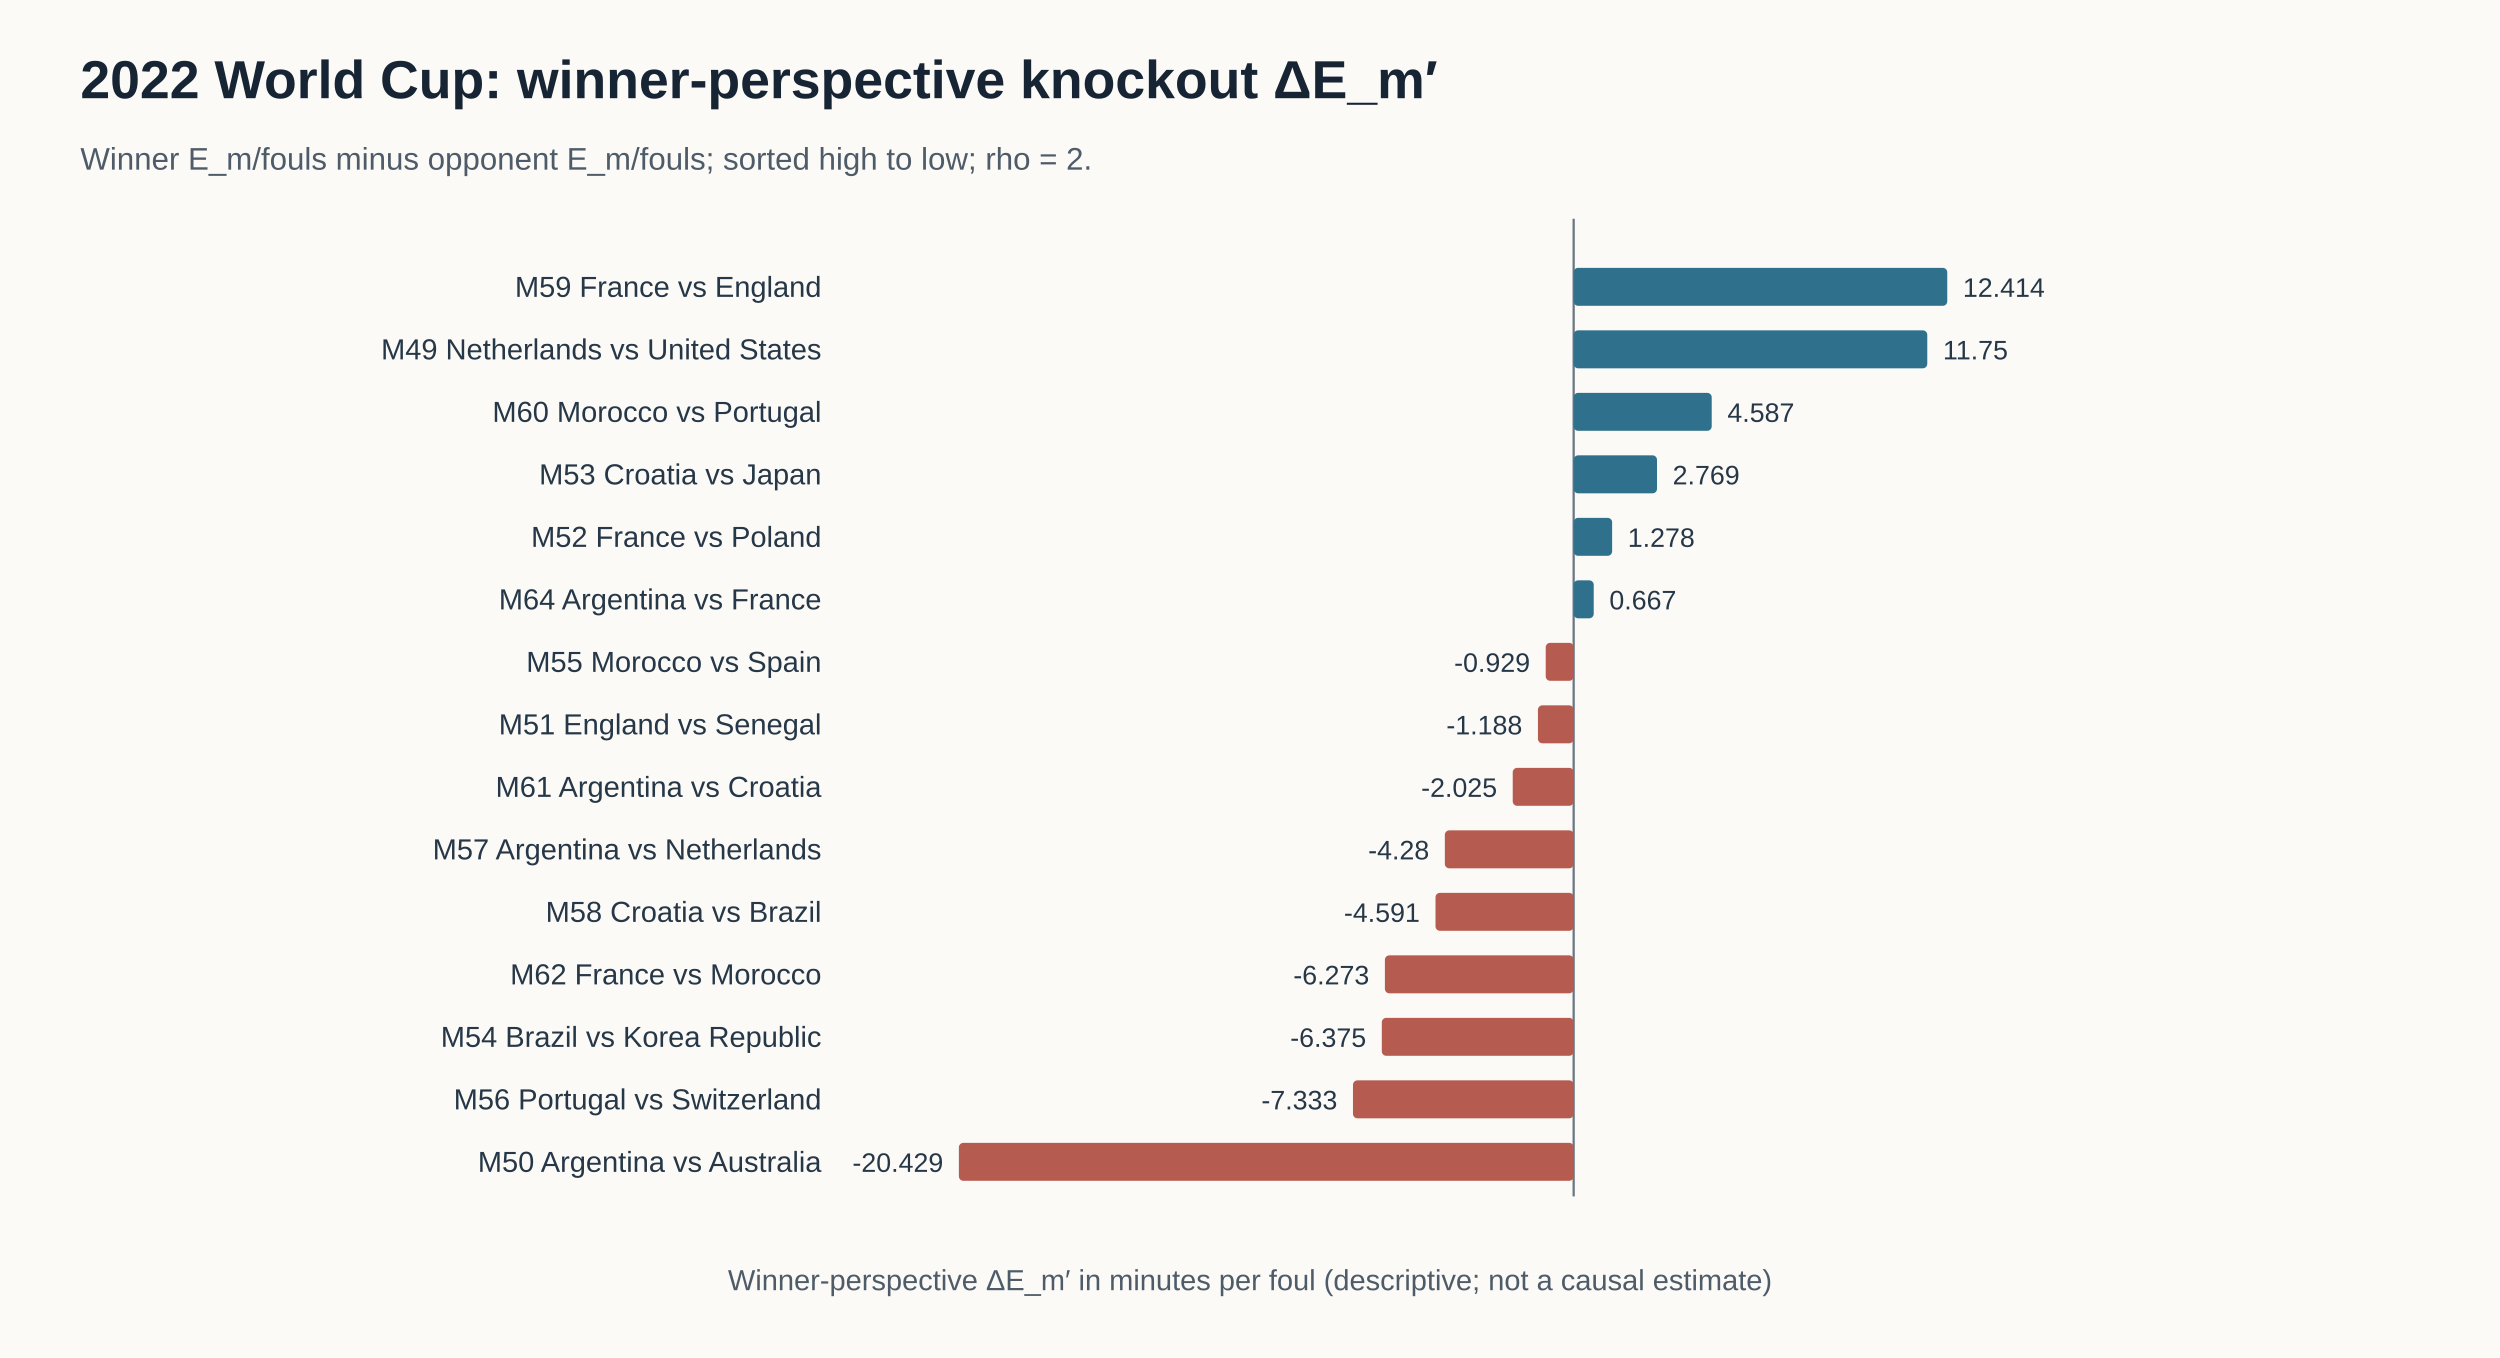
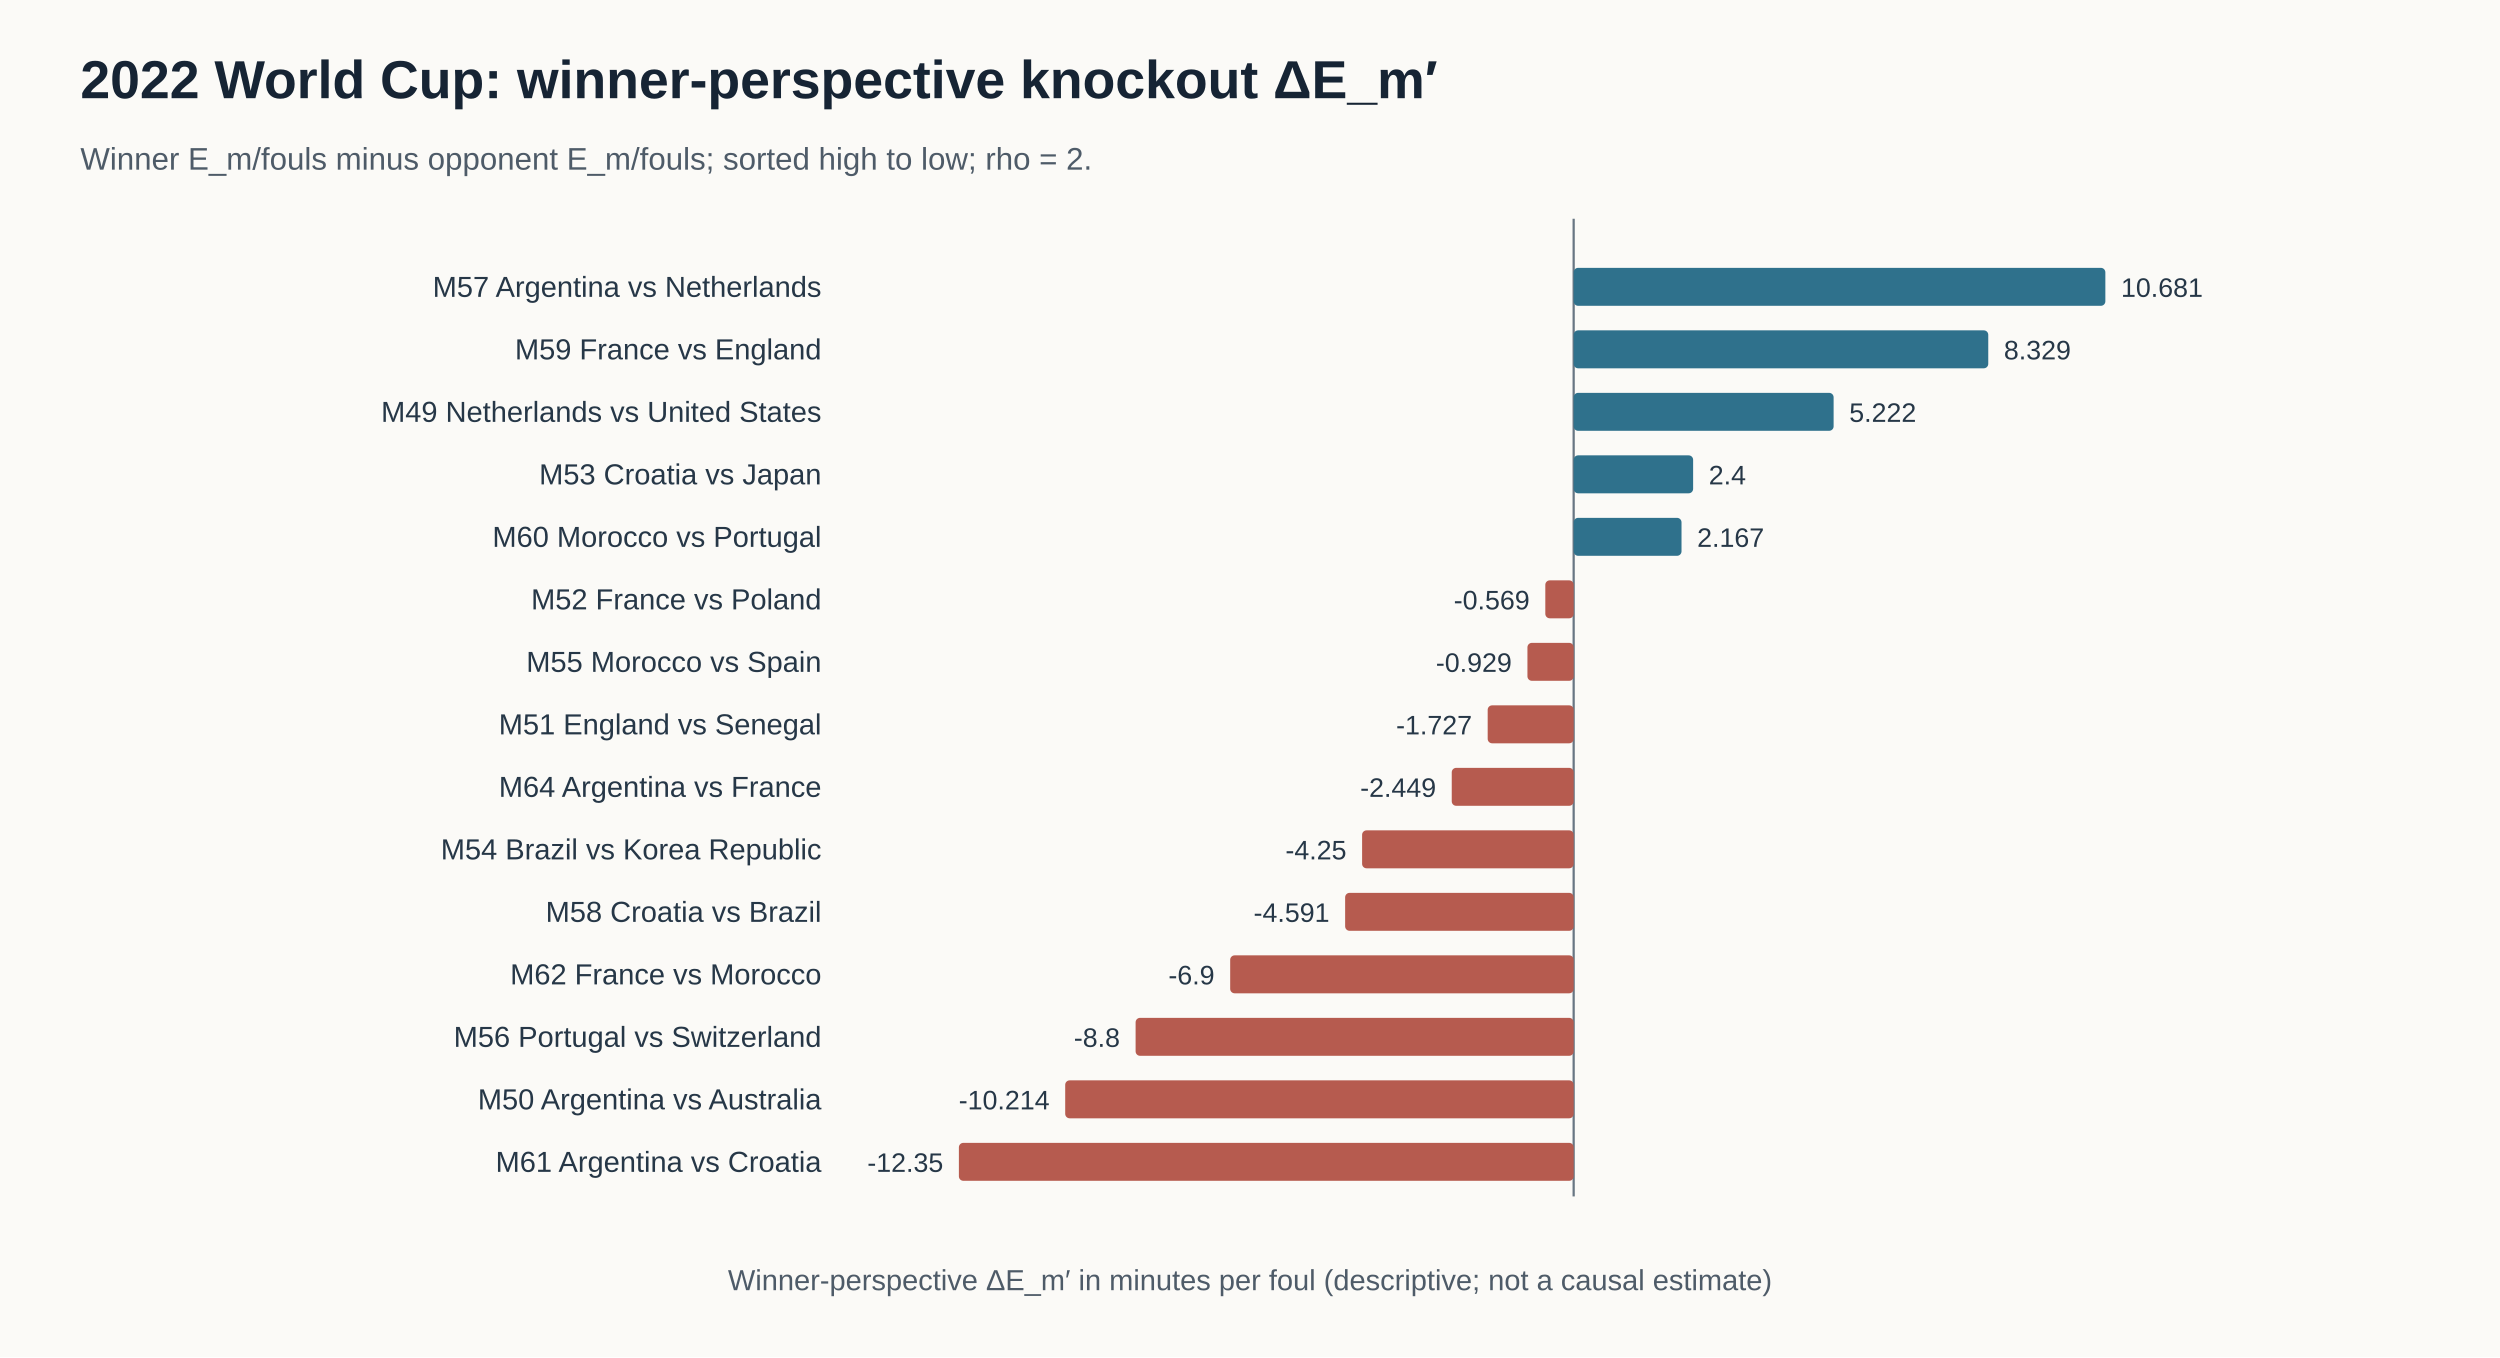
<svg xmlns="http://www.w3.org/2000/svg" width="1120" height="608" viewBox="0 0 1120 608" role="img" aria-labelledby="title desc">
  <rect width="1120" height="608" fill="#fbfaf7" />
  <text x="36" y="44" font-family="Arial, sans-serif" font-size="24" font-weight="700" fill="#162434">2022 World Cup: winner-perspective knockout ΔE_m′</text>
  <text x="36" y="76" font-family="Arial, sans-serif" font-size="14" fill="#4e5b68">Winner E_m/fouls minus opponent E_m/fouls; sorted high to low; rho = 2.</text>
  <line x1="705.00" y1="98" x2="705.00" y2="536" stroke="#687683" stroke-width="1" />
-   <text x="368" y="133" text-anchor="end" font-family="Arial, sans-serif" font-size="13" fill="#263747">M59 France vs England</text>
-   <rect x="705.00" y="120" width="167.37" height="17" rx="2" fill="#2f718c" />
-   <text x="879.37" y="133" text-anchor="start" font-family="Arial, sans-serif" font-size="12" fill="#263747">12.414</text>
-   <text x="368" y="161" text-anchor="end" font-family="Arial, sans-serif" font-size="13" fill="#263747">M49 Netherlands vs United States</text>
-   <rect x="705.00" y="148" width="158.42" height="17" rx="2" fill="#2f718c" />
-   <text x="870.42" y="161" text-anchor="start" font-family="Arial, sans-serif" font-size="12" fill="#263747">11.75</text>
-   <text x="368" y="189" text-anchor="end" font-family="Arial, sans-serif" font-size="13" fill="#263747">M60 Morocco vs Portugal</text>
-   <rect x="705.00" y="176" width="61.85" height="17" rx="2" fill="#2f718c" />
-   <text x="773.85" y="189" text-anchor="start" font-family="Arial, sans-serif" font-size="12" fill="#263747">4.587</text>
+   <text x="368" y="133" text-anchor="end" font-family="Arial, sans-serif" font-size="13" fill="#263747">M57 Argentina vs Netherlands</text>
+   <rect x="705.00" y="120" width="238.20" height="17" rx="2" fill="#2f718c" />
+   <text x="950.20" y="133" text-anchor="start" font-family="Arial, sans-serif" font-size="12" fill="#263747">10.681</text>
+   <text x="368" y="161" text-anchor="end" font-family="Arial, sans-serif" font-size="13" fill="#263747">M59 France vs England</text>
+   <rect x="705.00" y="148" width="185.74" height="17" rx="2" fill="#2f718c" />
+   <text x="897.74" y="161" text-anchor="start" font-family="Arial, sans-serif" font-size="12" fill="#263747">8.329</text>
+   <text x="368" y="189" text-anchor="end" font-family="Arial, sans-serif" font-size="13" fill="#263747">M49 Netherlands vs United States</text>
+   <rect x="705.00" y="176" width="116.46" height="17" rx="2" fill="#2f718c" />
+   <text x="828.46" y="189" text-anchor="start" font-family="Arial, sans-serif" font-size="12" fill="#263747">5.222</text>
  <text x="368" y="217" text-anchor="end" font-family="Arial, sans-serif" font-size="13" fill="#263747">M53 Croatia vs Japan</text>
-   <rect x="705.00" y="204" width="37.34" height="17" rx="2" fill="#2f718c" />
-   <text x="749.34" y="217" text-anchor="start" font-family="Arial, sans-serif" font-size="12" fill="#263747">2.769</text>
-   <text x="368" y="245" text-anchor="end" font-family="Arial, sans-serif" font-size="13" fill="#263747">M52 France vs Poland</text>
-   <rect x="705.00" y="232" width="17.23" height="17" rx="2" fill="#2f718c" />
-   <text x="729.23" y="245" text-anchor="start" font-family="Arial, sans-serif" font-size="12" fill="#263747">1.278</text>
-   <text x="368" y="273" text-anchor="end" font-family="Arial, sans-serif" font-size="13" fill="#263747">M64 Argentina vs France</text>
-   <rect x="705.00" y="260" width="8.99" height="17" rx="2" fill="#2f718c" />
-   <text x="720.99" y="273" text-anchor="start" font-family="Arial, sans-serif" font-size="12" fill="#263747">0.667</text>
+   <rect x="705.00" y="204" width="53.52" height="17" rx="2" fill="#2f718c" />
+   <text x="765.52" y="217" text-anchor="start" font-family="Arial, sans-serif" font-size="12" fill="#263747">2.4</text>
+   <text x="368" y="245" text-anchor="end" font-family="Arial, sans-serif" font-size="13" fill="#263747">M60 Morocco vs Portugal</text>
+   <rect x="705.00" y="232" width="48.32" height="17" rx="2" fill="#2f718c" />
+   <text x="760.32" y="245" text-anchor="start" font-family="Arial, sans-serif" font-size="12" fill="#263747">2.167</text>
+   <text x="368" y="273" text-anchor="end" font-family="Arial, sans-serif" font-size="13" fill="#263747">M52 France vs Poland</text>
+   <rect x="692.30" y="260" width="12.70" height="17" rx="2" fill="#b65b4f" />
+   <text x="685.30" y="273" text-anchor="end" font-family="Arial, sans-serif" font-size="12" fill="#263747">-0.569</text>
  <text x="368" y="301" text-anchor="end" font-family="Arial, sans-serif" font-size="13" fill="#263747">M55 Morocco vs Spain</text>
-   <rect x="692.48" y="288" width="12.52" height="17" rx="2" fill="#b65b4f" />
-   <text x="685.48" y="301" text-anchor="end" font-family="Arial, sans-serif" font-size="12" fill="#263747">-0.929</text>
+   <rect x="684.29" y="288" width="20.71" height="17" rx="2" fill="#b65b4f" />
+   <text x="677.29" y="301" text-anchor="end" font-family="Arial, sans-serif" font-size="12" fill="#263747">-0.929</text>
  <text x="368" y="329" text-anchor="end" font-family="Arial, sans-serif" font-size="13" fill="#263747">M51 England vs Senegal</text>
-   <rect x="688.99" y="316" width="16.01" height="17" rx="2" fill="#b65b4f" />
-   <text x="681.99" y="329" text-anchor="end" font-family="Arial, sans-serif" font-size="12" fill="#263747">-1.188</text>
-   <text x="368" y="357" text-anchor="end" font-family="Arial, sans-serif" font-size="13" fill="#263747">M61 Argentina vs Croatia</text>
-   <rect x="677.70" y="344" width="27.30" height="17" rx="2" fill="#b65b4f" />
-   <text x="670.70" y="357" text-anchor="end" font-family="Arial, sans-serif" font-size="12" fill="#263747">-2.025</text>
-   <text x="368" y="385" text-anchor="end" font-family="Arial, sans-serif" font-size="13" fill="#263747">M57 Argentina vs Netherlands</text>
-   <rect x="647.29" y="372" width="57.71" height="17" rx="2" fill="#b65b4f" />
-   <text x="640.29" y="385" text-anchor="end" font-family="Arial, sans-serif" font-size="12" fill="#263747">-4.28</text>
+   <rect x="666.48" y="316" width="38.52" height="17" rx="2" fill="#b65b4f" />
+   <text x="659.48" y="329" text-anchor="end" font-family="Arial, sans-serif" font-size="12" fill="#263747">-1.727</text>
+   <text x="368" y="357" text-anchor="end" font-family="Arial, sans-serif" font-size="13" fill="#263747">M64 Argentina vs France</text>
+   <rect x="650.38" y="344" width="54.62" height="17" rx="2" fill="#b65b4f" />
+   <text x="643.38" y="357" text-anchor="end" font-family="Arial, sans-serif" font-size="12" fill="#263747">-2.449</text>
+   <text x="368" y="385" text-anchor="end" font-family="Arial, sans-serif" font-size="13" fill="#263747">M54 Brazil vs Korea Republic</text>
+   <rect x="610.22" y="372" width="94.78" height="17" rx="2" fill="#b65b4f" />
+   <text x="603.22" y="385" text-anchor="end" font-family="Arial, sans-serif" font-size="12" fill="#263747">-4.25</text>
  <text x="368" y="413" text-anchor="end" font-family="Arial, sans-serif" font-size="13" fill="#263747">M58 Croatia vs Brazil</text>
-   <rect x="643.10" y="400" width="61.90" height="17" rx="2" fill="#b65b4f" />
-   <text x="636.10" y="413" text-anchor="end" font-family="Arial, sans-serif" font-size="12" fill="#263747">-4.591</text>
+   <rect x="602.62" y="400" width="102.38" height="17" rx="2" fill="#b65b4f" />
+   <text x="595.62" y="413" text-anchor="end" font-family="Arial, sans-serif" font-size="12" fill="#263747">-4.591</text>
  <text x="368" y="441" text-anchor="end" font-family="Arial, sans-serif" font-size="13" fill="#263747">M62 France vs Morocco</text>
-   <rect x="620.43" y="428" width="84.57" height="17" rx="2" fill="#b65b4f" />
-   <text x="613.43" y="441" text-anchor="end" font-family="Arial, sans-serif" font-size="12" fill="#263747">-6.273</text>
-   <text x="368" y="469" text-anchor="end" font-family="Arial, sans-serif" font-size="13" fill="#263747">M54 Brazil vs Korea Republic</text>
-   <rect x="619.05" y="456" width="85.95" height="17" rx="2" fill="#b65b4f" />
-   <text x="612.05" y="469" text-anchor="end" font-family="Arial, sans-serif" font-size="12" fill="#263747">-6.375</text>
-   <text x="368" y="497" text-anchor="end" font-family="Arial, sans-serif" font-size="13" fill="#263747">M56 Portugal vs Switzerland</text>
-   <rect x="606.13" y="484" width="98.87" height="17" rx="2" fill="#b65b4f" />
-   <text x="599.13" y="497" text-anchor="end" font-family="Arial, sans-serif" font-size="12" fill="#263747">-7.333</text>
-   <text x="368" y="525" text-anchor="end" font-family="Arial, sans-serif" font-size="13" fill="#263747">M50 Argentina vs Australia</text>
+   <rect x="551.12" y="428" width="153.88" height="17" rx="2" fill="#b65b4f" />
+   <text x="544.12" y="441" text-anchor="end" font-family="Arial, sans-serif" font-size="12" fill="#263747">-6.9</text>
+   <text x="368" y="469" text-anchor="end" font-family="Arial, sans-serif" font-size="13" fill="#263747">M56 Portugal vs Switzerland</text>
+   <rect x="508.75" y="456" width="196.25" height="17" rx="2" fill="#b65b4f" />
+   <text x="501.75" y="469" text-anchor="end" font-family="Arial, sans-serif" font-size="12" fill="#263747">-8.8</text>
+   <text x="368" y="497" text-anchor="end" font-family="Arial, sans-serif" font-size="13" fill="#263747">M50 Argentina vs Australia</text>
+   <rect x="477.21" y="484" width="227.79" height="17" rx="2" fill="#b65b4f" />
+   <text x="470.21" y="497" text-anchor="end" font-family="Arial, sans-serif" font-size="12" fill="#263747">-10.214</text>
+   <text x="368" y="525" text-anchor="end" font-family="Arial, sans-serif" font-size="13" fill="#263747">M61 Argentina vs Croatia</text>
  <rect x="429.58" y="512" width="275.42" height="17" rx="2" fill="#b65b4f" />
-   <text x="422.58" y="525" text-anchor="end" font-family="Arial, sans-serif" font-size="12" fill="#263747">-20.429</text>
+   <text x="422.58" y="525" text-anchor="end" font-family="Arial, sans-serif" font-size="12" fill="#263747">-12.35</text>
  <text x="560" y="578" text-anchor="middle" font-family="Arial, sans-serif" font-size="13" fill="#4e5b68">Winner-perspective ΔE_m′ in minutes per foul (descriptive; not a causal estimate)</text>
</svg>
